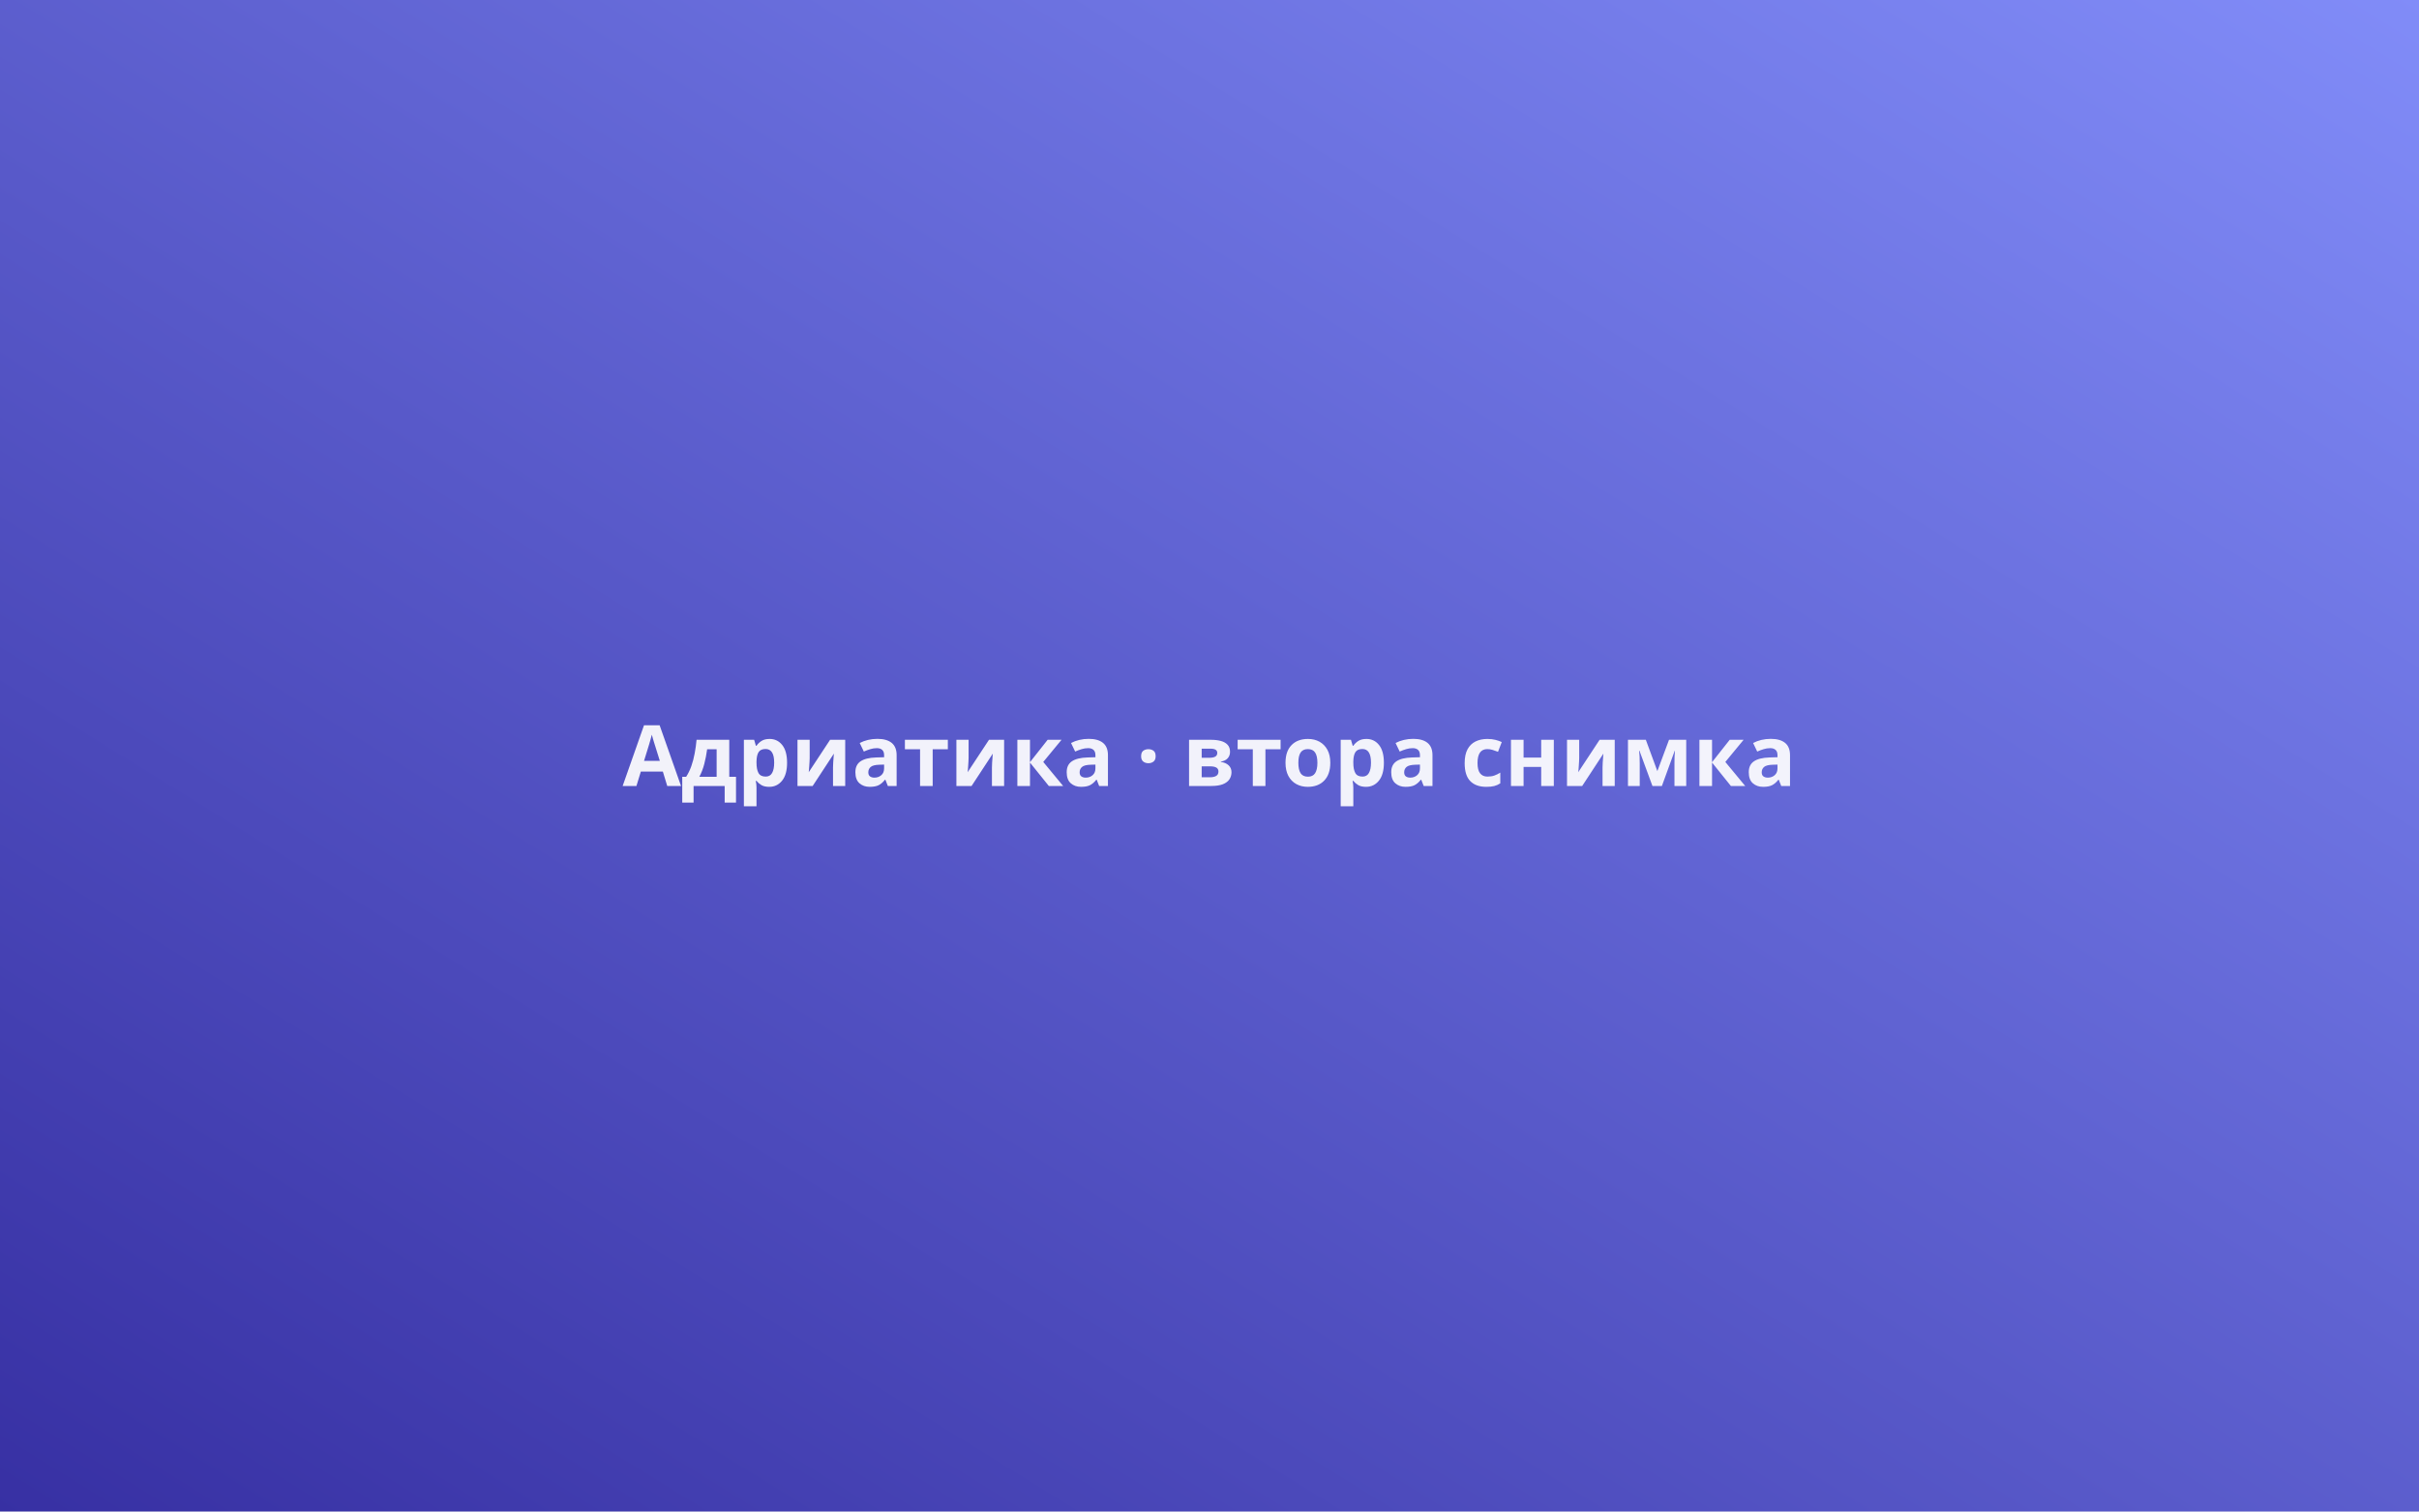
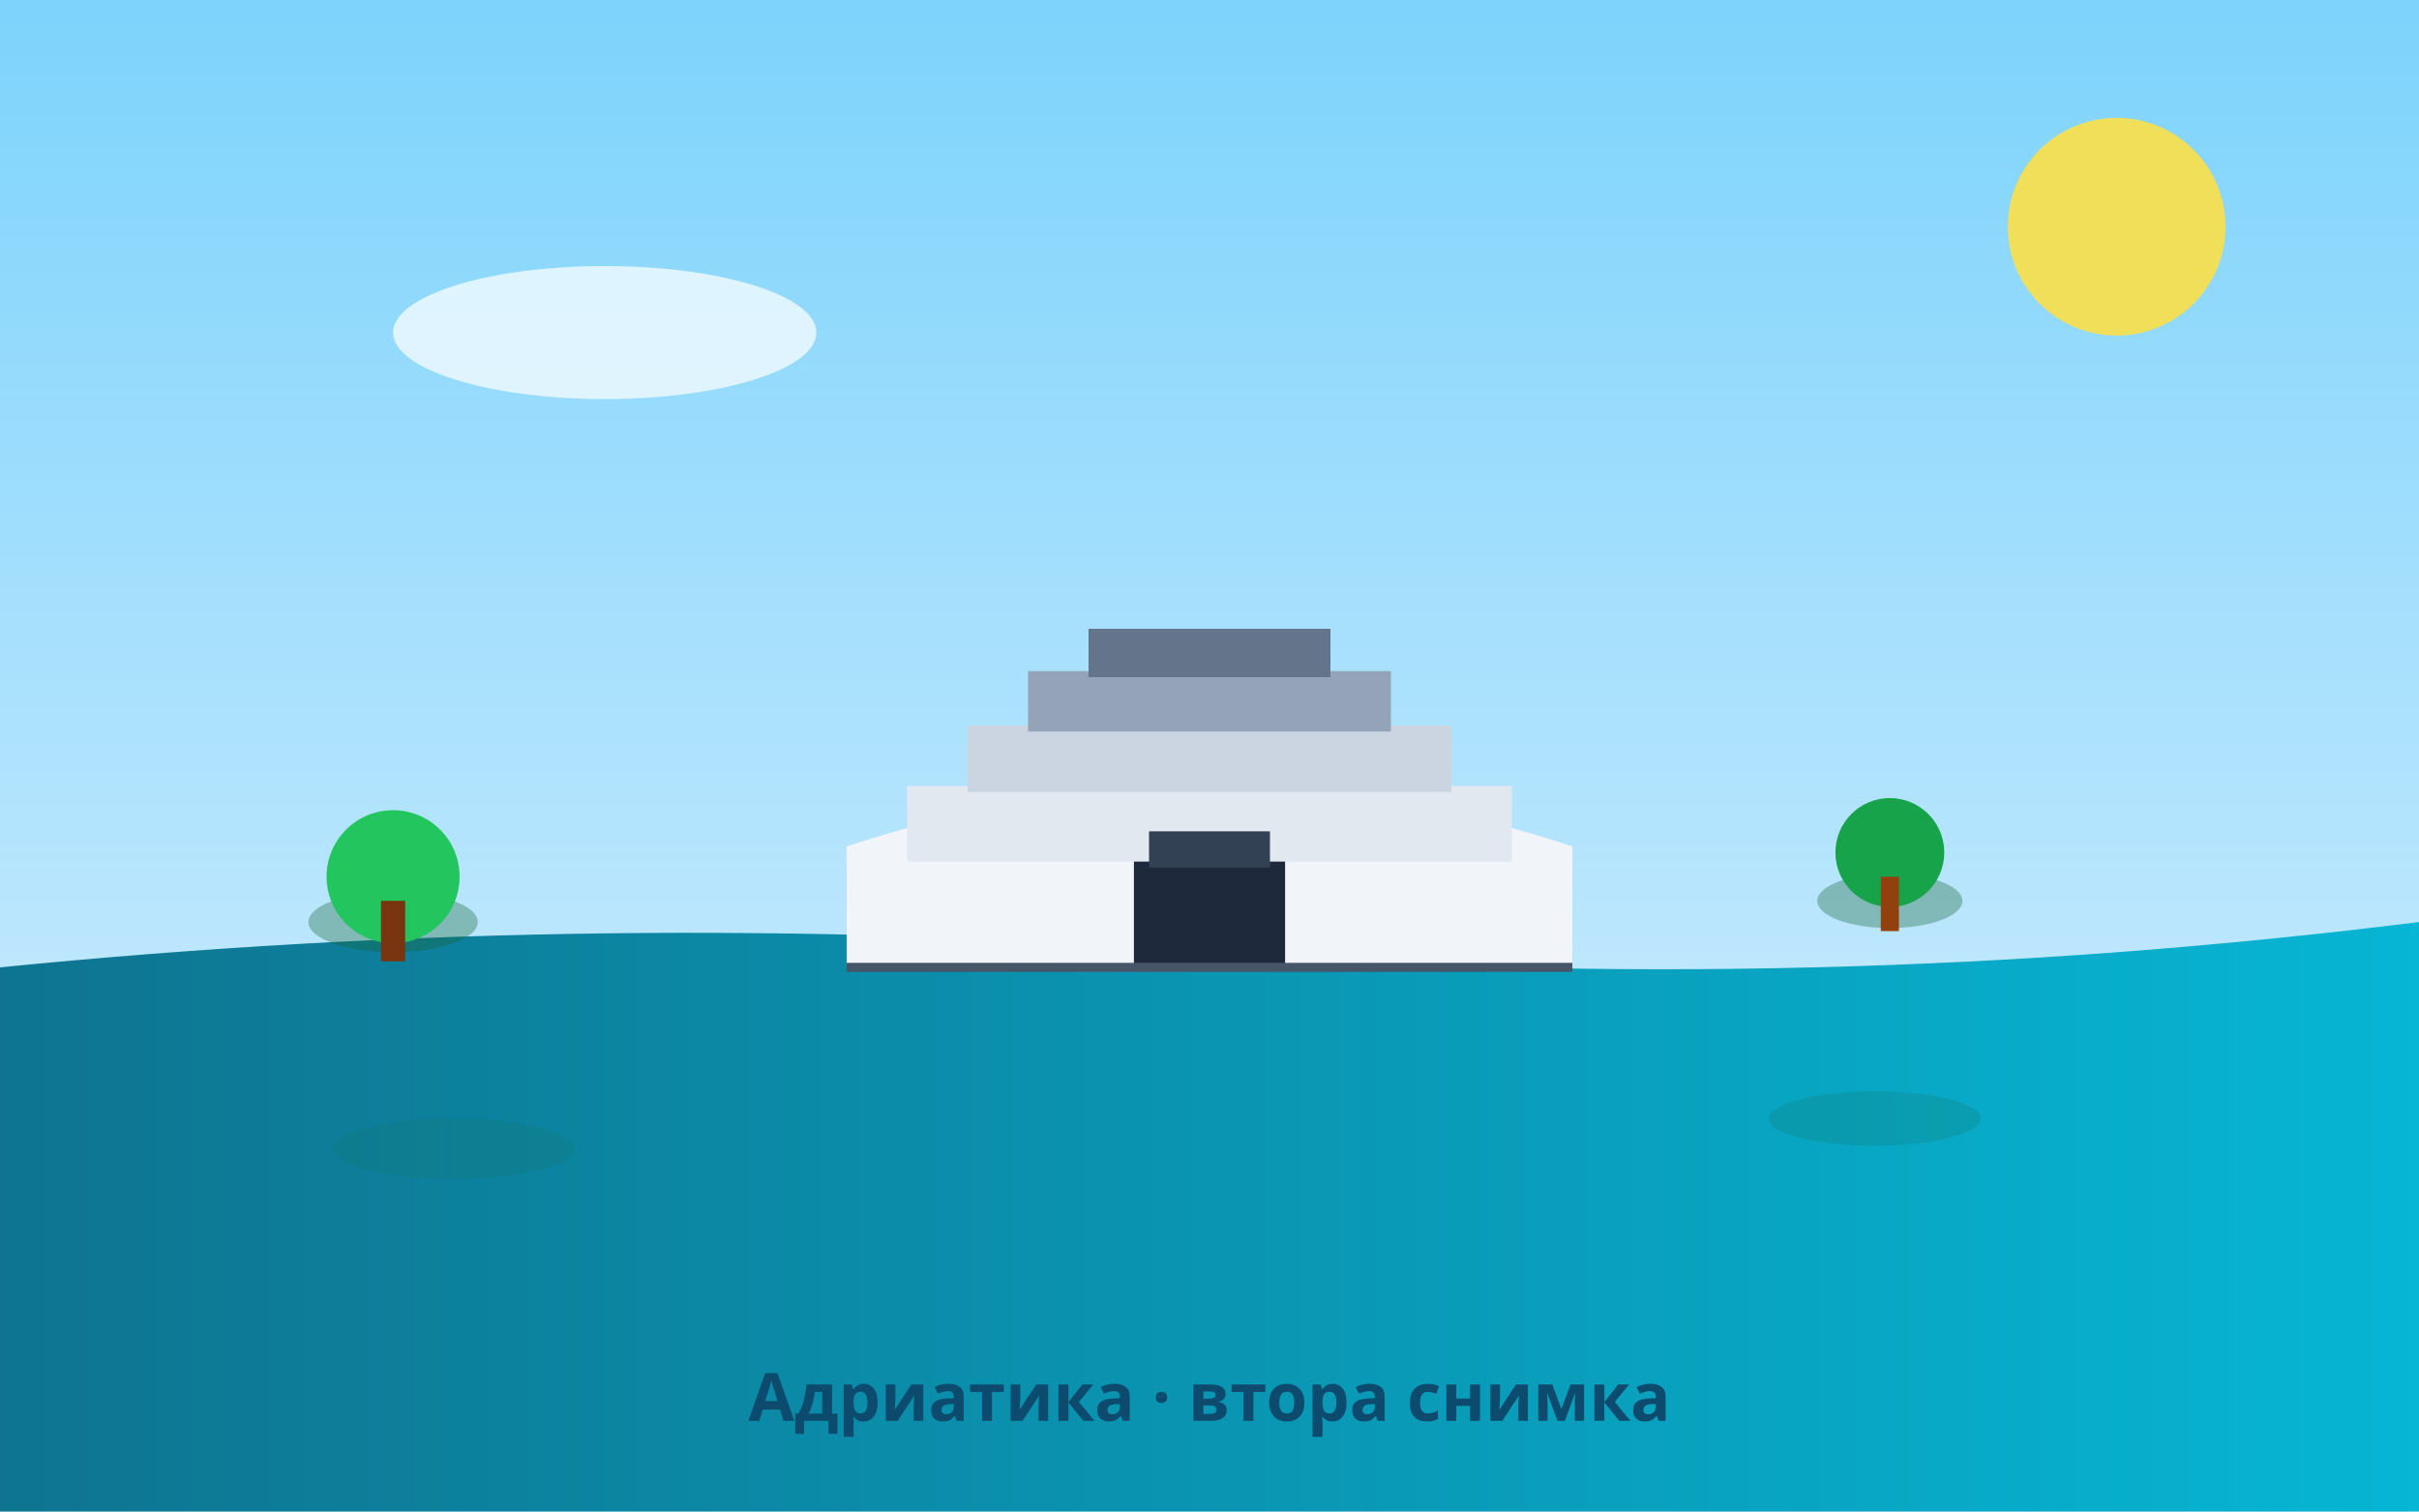
<svg xmlns="http://www.w3.org/2000/svg" viewBox="0 0 800 500" role="img" aria-label="Адриатика · втора снимка">
  <defs>
-     <linearGradient id="bg" x1="100%" y1="0%" x2="0%" y2="100%">
-       <stop offset="0%" stop-color="#818cf8" />
-       <stop offset="100%" stop-color="#3730a3" />
+     <linearGradient id="sky" x1="0" y1="0" x2="0" y2="1">
+       <stop offset="0%" stop-color="#7dd3fc" />
+       <stop offset="100%" stop-color="#e0f2fe" />
+     </linearGradient>
+     <linearGradient id="sea" x1="0" y1="0" x2="1" y2="0">
+       <stop offset="0%" stop-color="#0e7490" />
+       <stop offset="100%" stop-color="#06b6d4" />
    </linearGradient>
  </defs>
-   <rect width="800" height="500" fill="url(#bg)" />
-   <text x="400" y="260" text-anchor="middle" fill="white" font-family="system-ui,sans-serif" font-size="28" font-weight="600" opacity="0.92">Адриатика · втора снимка</text>
+   <rect width="800" height="500" fill="url(#sky)" />
+   <ellipse cx="200" cy="110" rx="70" ry="22" fill="#fff" opacity="0.7" />
+   <path d="M0 320 Q200 300 400 315 T800 305 L800 500 L0 500 Z" fill="url(#sea)" />
+   <ellipse cx="150" cy="380" rx="40" ry="10" fill="#0f766e" opacity="0.25" />
+   <ellipse cx="620" cy="370" rx="35" ry="9" fill="#0f766e" opacity="0.25" />
+   <g transform="translate(280, 200)">
+     <path d="M0 120 L240 120 L240 80 Q120 40 0 80 Z" fill="#f1f5f9" />
+     <rect x="20" y="60" width="200" height="25" fill="#e2e8f0" />
+     <rect x="40" y="40" width="160" height="22" fill="#cbd5e1" />
+     <rect x="60" y="22" width="120" height="20" fill="#94a3b8" />
+     <rect x="80" y="8" width="80" height="16" fill="#64748b" />
+     <rect x="95" y="85" width="50" height="35" fill="#1e293b" />
+     <rect x="100" y="75" width="40" height="12" fill="#334155" />
+     <line x1="0" y1="120" x2="240" y2="120" stroke="#475569" stroke-width="3" />
+   </g>
+   <g transform="translate(100, 280)">
+     <ellipse cx="30" cy="25" rx="28" ry="10" fill="#166534" opacity="0.35" />
+     <circle cx="30" cy="10" r="22" fill="#22c55e" />
+     <rect x="26" y="18" width="8" height="20" fill="#78350f" />
+   </g>
+   <g transform="translate(600, 270)">
+     <ellipse cx="25" cy="28" rx="24" ry="9" fill="#166534" opacity="0.35" />
+     <circle cx="25" cy="12" r="18" fill="#16a34a" />
+     <rect x="22" y="20" width="6" height="18" fill="#92400e" />
+   </g>
+   <circle cx="700" cy="75" r="36" fill="#fde047" opacity="0.9" />
+   <text x="400" y="470" text-anchor="middle" fill="#0c4a6e" font-family="system-ui,sans-serif" font-size="22" font-weight="600">Адриатика · втора снимка</text>
</svg>
